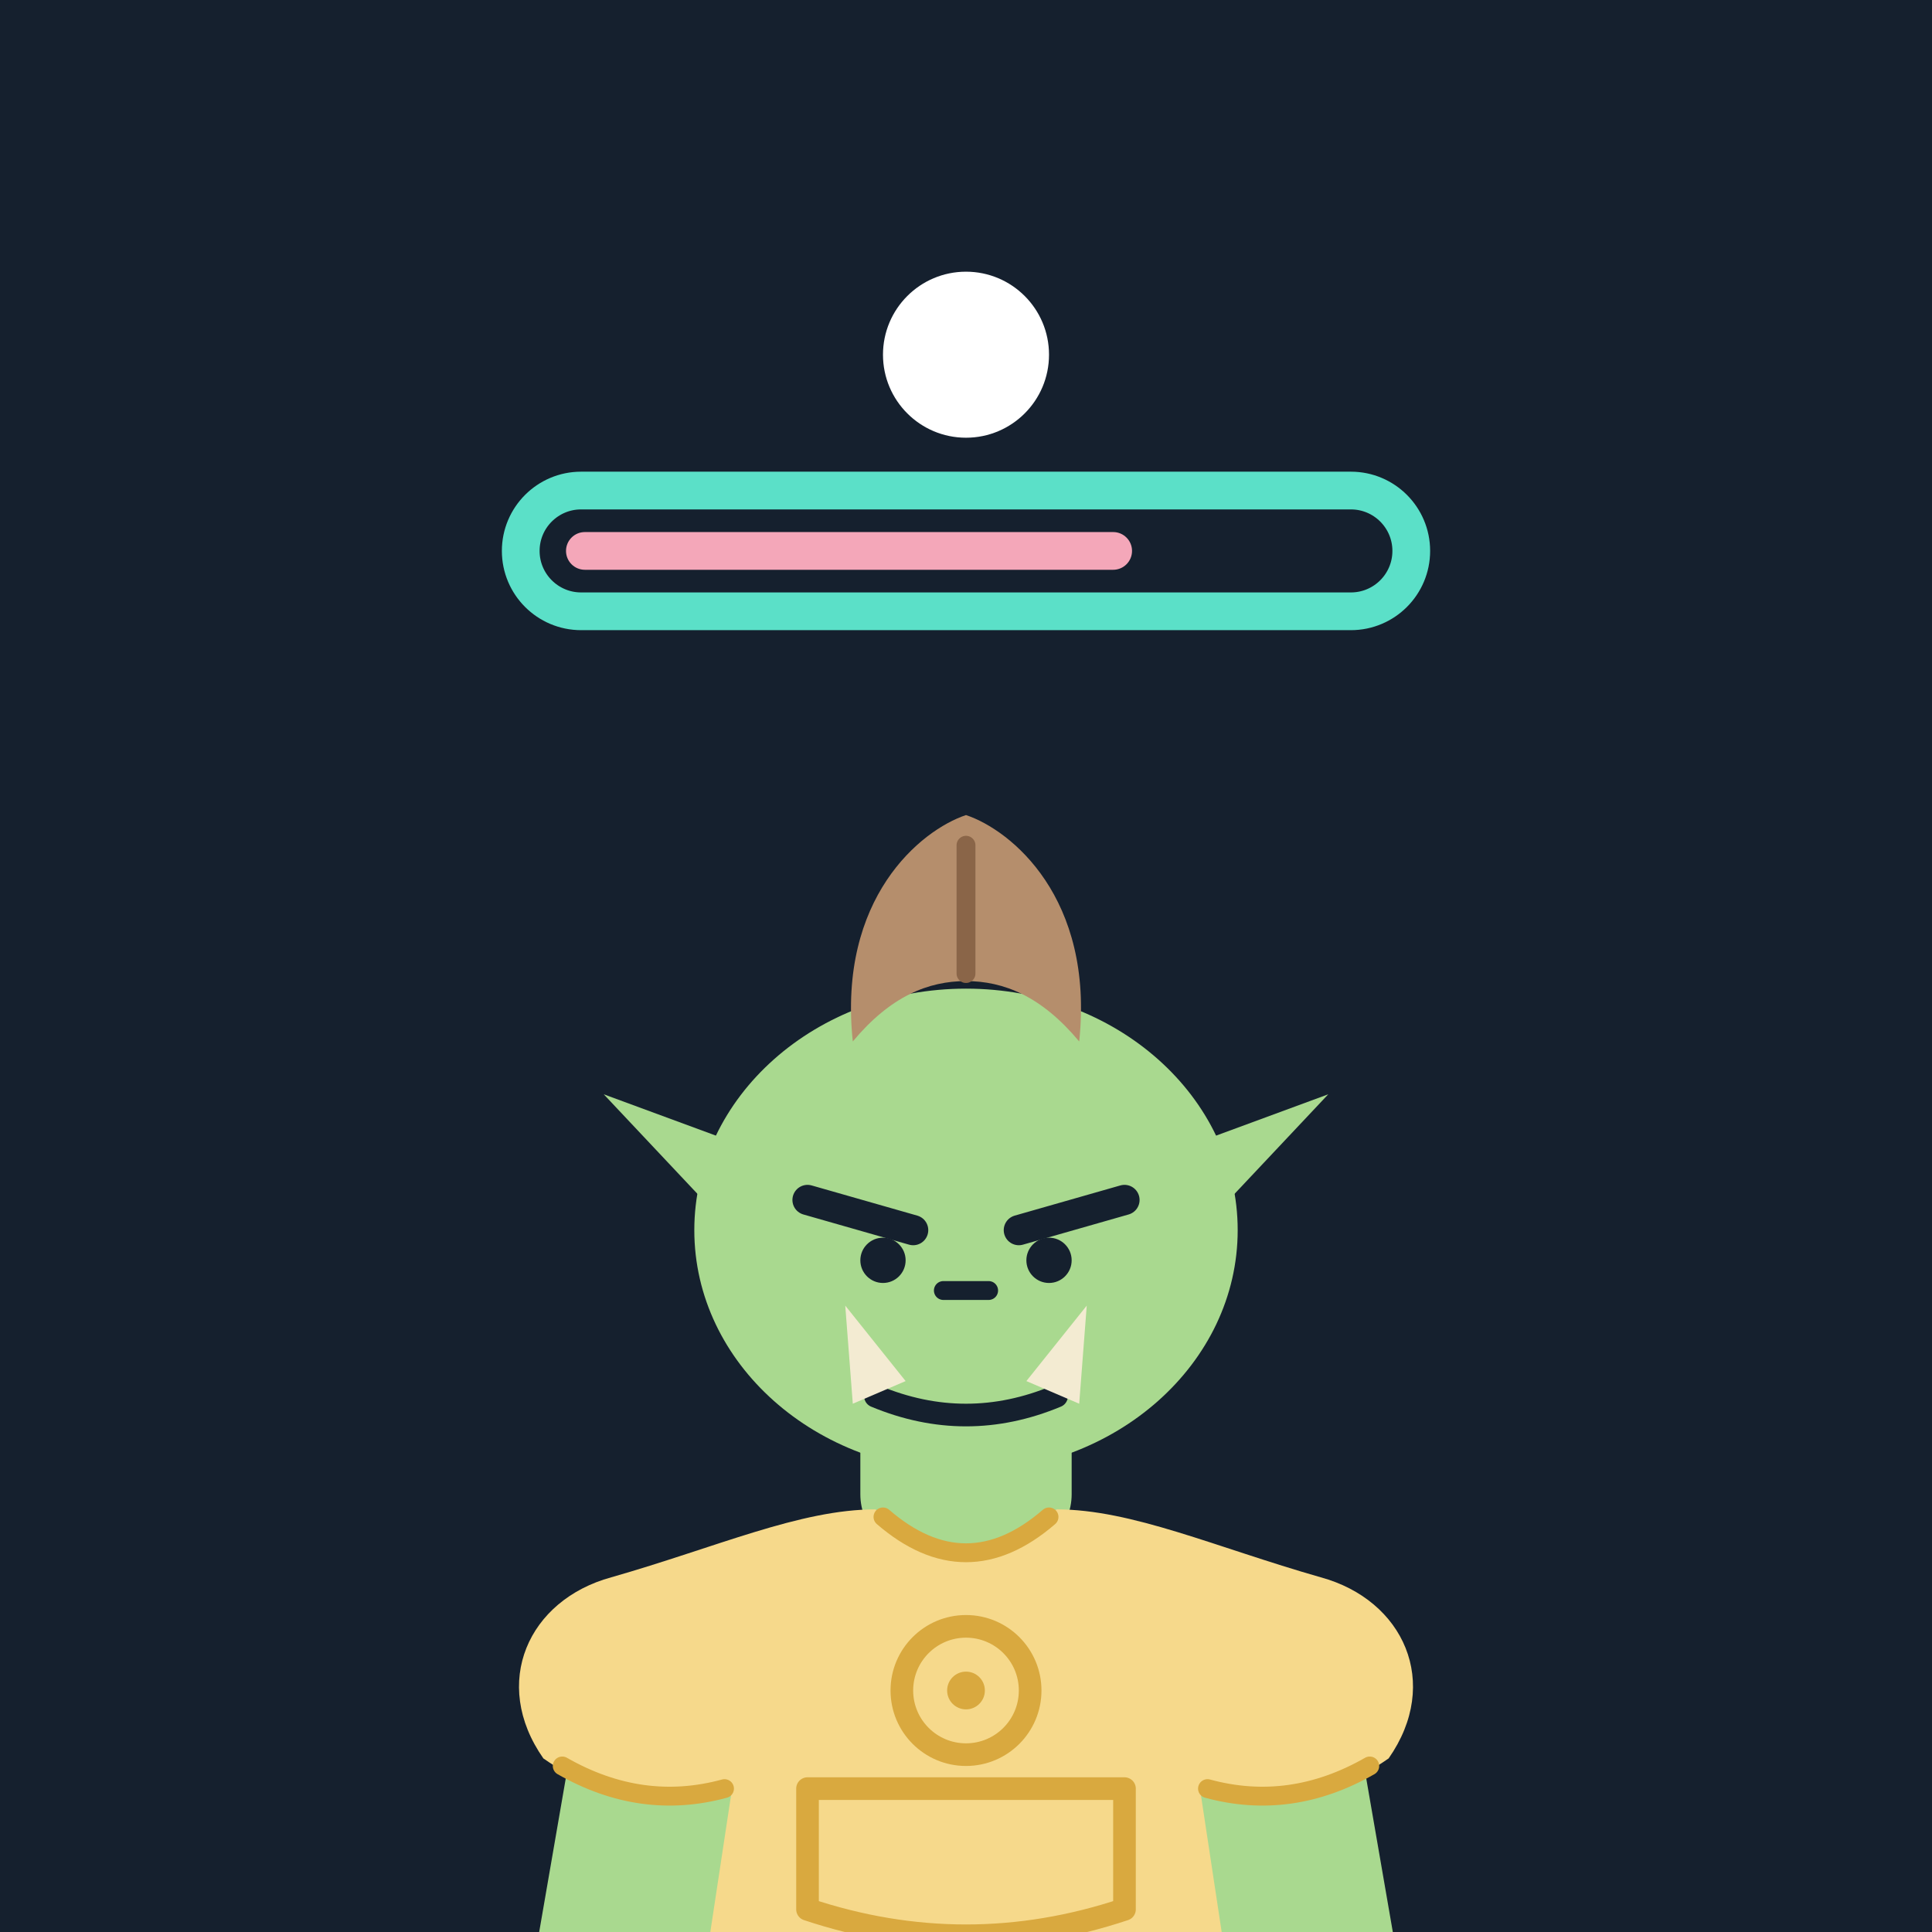
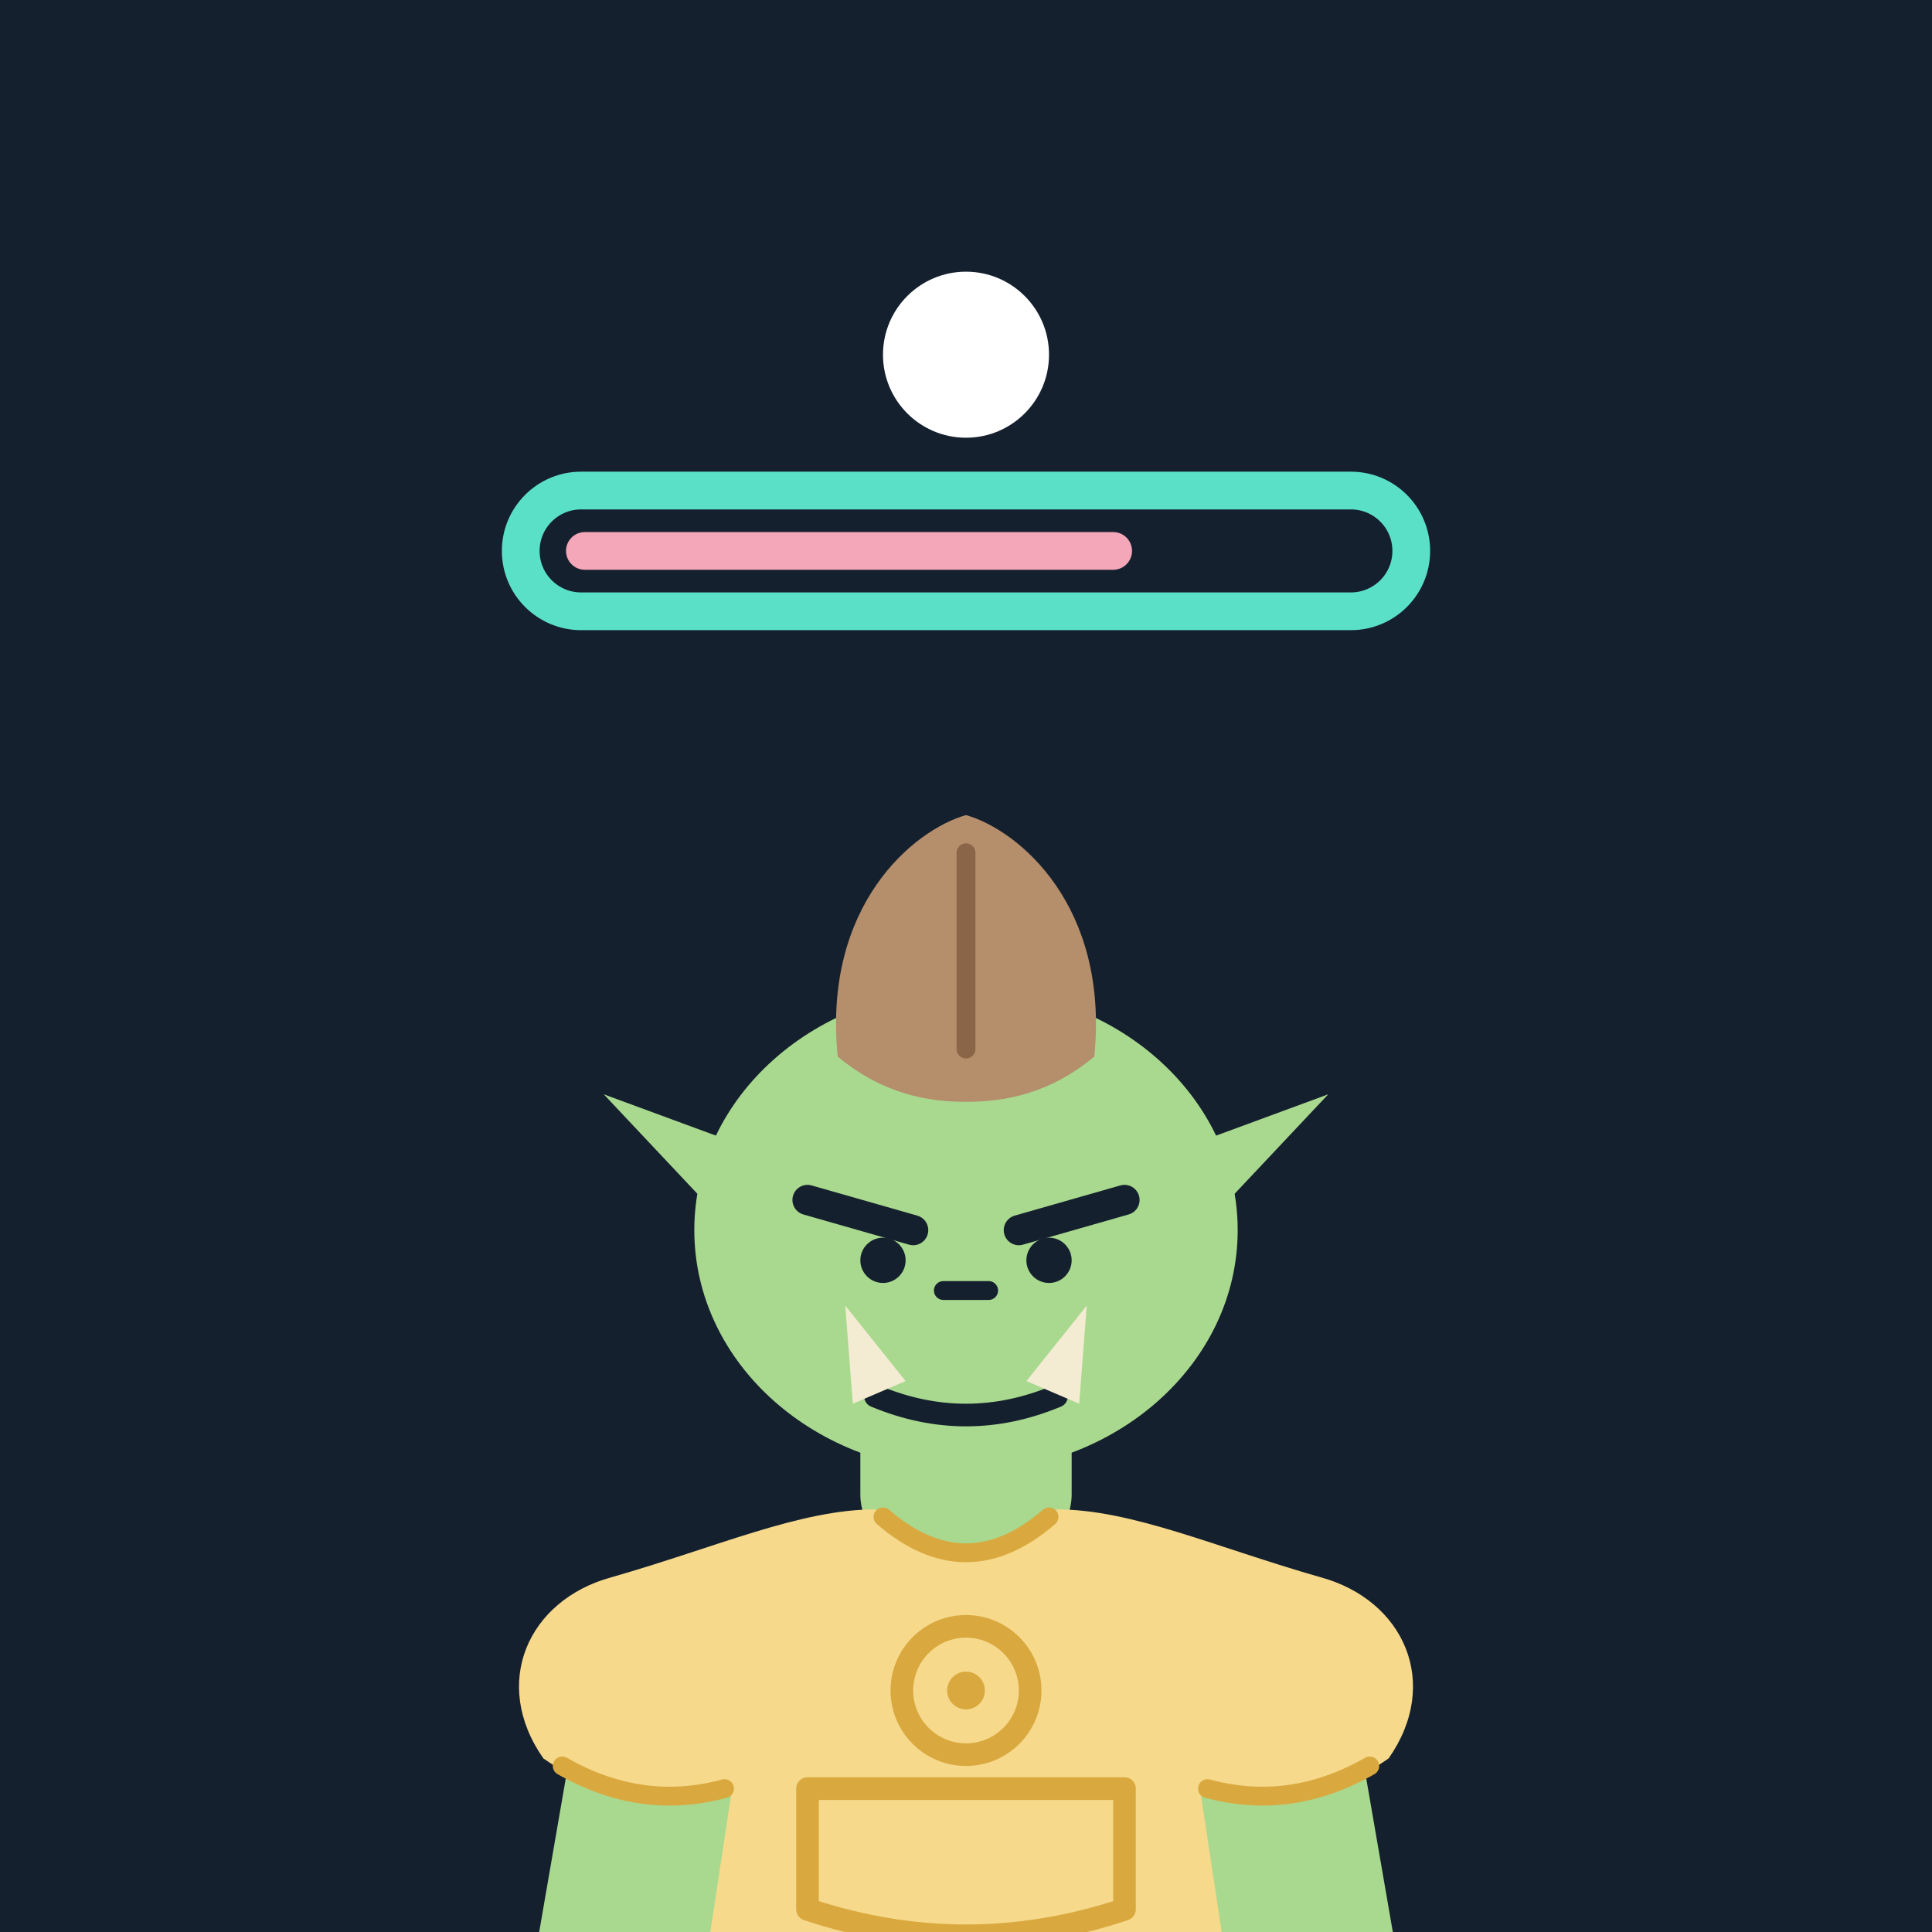
<svg xmlns="http://www.w3.org/2000/svg" viewBox="0 0 512 512" width="512" height="512">
  <rect x="0" y="0" width="512" height="512" fill="#15202E" />
  <circle cx="256" cy="94" r="22" fill="#FFFFFF" />
  <rect x="138" y="130" width="236" height="32" rx="16" fill="none" stroke="#5BE0C8" stroke-width="10" />
  <rect x="150" y="141" width="150" height="10" rx="5" fill="#F4A7B9" />
  <g transform="translate(0,28)">
    <rect x="228" y="340" width="56" height="44" rx="16" fill="#A9D98F" />
    <g fill="none" stroke="#A9D98F" stroke-width="46" stroke-linecap="round">
      <path d="M 178 416 L 160 520" />
      <path d="M 334 416 L 352 520" />
    </g>
    <path d="M 184 512 L 194 446 Q 170 456 144 438 C 130 418 140 396 162 390 C 190 382 212 372 232 372 Q 256 392 280 372 C 300 372 322 382 350 390 C 372 396 382 418 368 438 Q 342 456 318 446 L 328 512 Z" fill="#F6D98B" />
    <g fill="none" stroke="#D9A93F" stroke-width="5" stroke-linecap="round">
      <path d="M 149 440 Q 170 452 192 446" />
      <path d="M 363 440 Q 342 452 320 446" />
      <path d="M 234 374 Q 256 393 278 374" />
    </g>
    <path d="M 214 446 H 298 V 478 Q 256 492 214 478 Z" fill="none" stroke="#D9A93F" stroke-width="6" stroke-linejoin="round" />
    <circle cx="256" cy="420" r="17" fill="none" stroke="#D9A93F" stroke-width="6" />
    <circle cx="256" cy="420" r="5" fill="#D9A93F" />
    <g fill="#A9D98F">
      <path d="M 192 296 L 160 262 L 198 276 Z" />
      <path d="M 320 296 L 352 262 L 314 276 Z" />
    </g>
    <ellipse cx="256" cy="298" rx="72" ry="64" fill="#A9D98F" />
-     <path d="M 226 248 C 222 210 244 192 256 188 C 268 192 290 210 286 248 C 276 236 266 232 256 232 C 246 232 236 236 226 248 Z" fill="#B58E6C" />
-     <path d="M 256 196 V 230" fill="none" stroke="#8A6548" stroke-width="5" stroke-linecap="round" />
+     <path d="M 222 252 C 218 212 242 192 256 188 C 270 192 294 212 290 252 C 278 262 266 264 256 264 C 246 264 234 262 222 252 Z" fill="#B58E6C" />
+     <path d="M 256 198 V 250" fill="none" stroke="#8A6548" stroke-width="5" stroke-linecap="round" />
    <g fill="none" stroke="#15202E" stroke-linecap="round">
      <path d="M 214 290 L 242 298" stroke-width="8" />
      <path d="M 298 290 L 270 298" stroke-width="8" />
      <path d="M 250 314 H 262" stroke-width="5" />
      <path d="M 232 342 Q 256 352 280 342" stroke-width="6" />
    </g>
    <circle cx="234" cy="306" r="6" fill="#15202E" />
    <circle cx="278" cy="306" r="6" fill="#15202E" />
    <g fill="#F3EBD2">
      <path d="M 226 344 L 224 318 L 240 338 Z" />
      <path d="M 286 344 L 288 318 L 272 338 Z" />
    </g>
  </g>
</svg>
